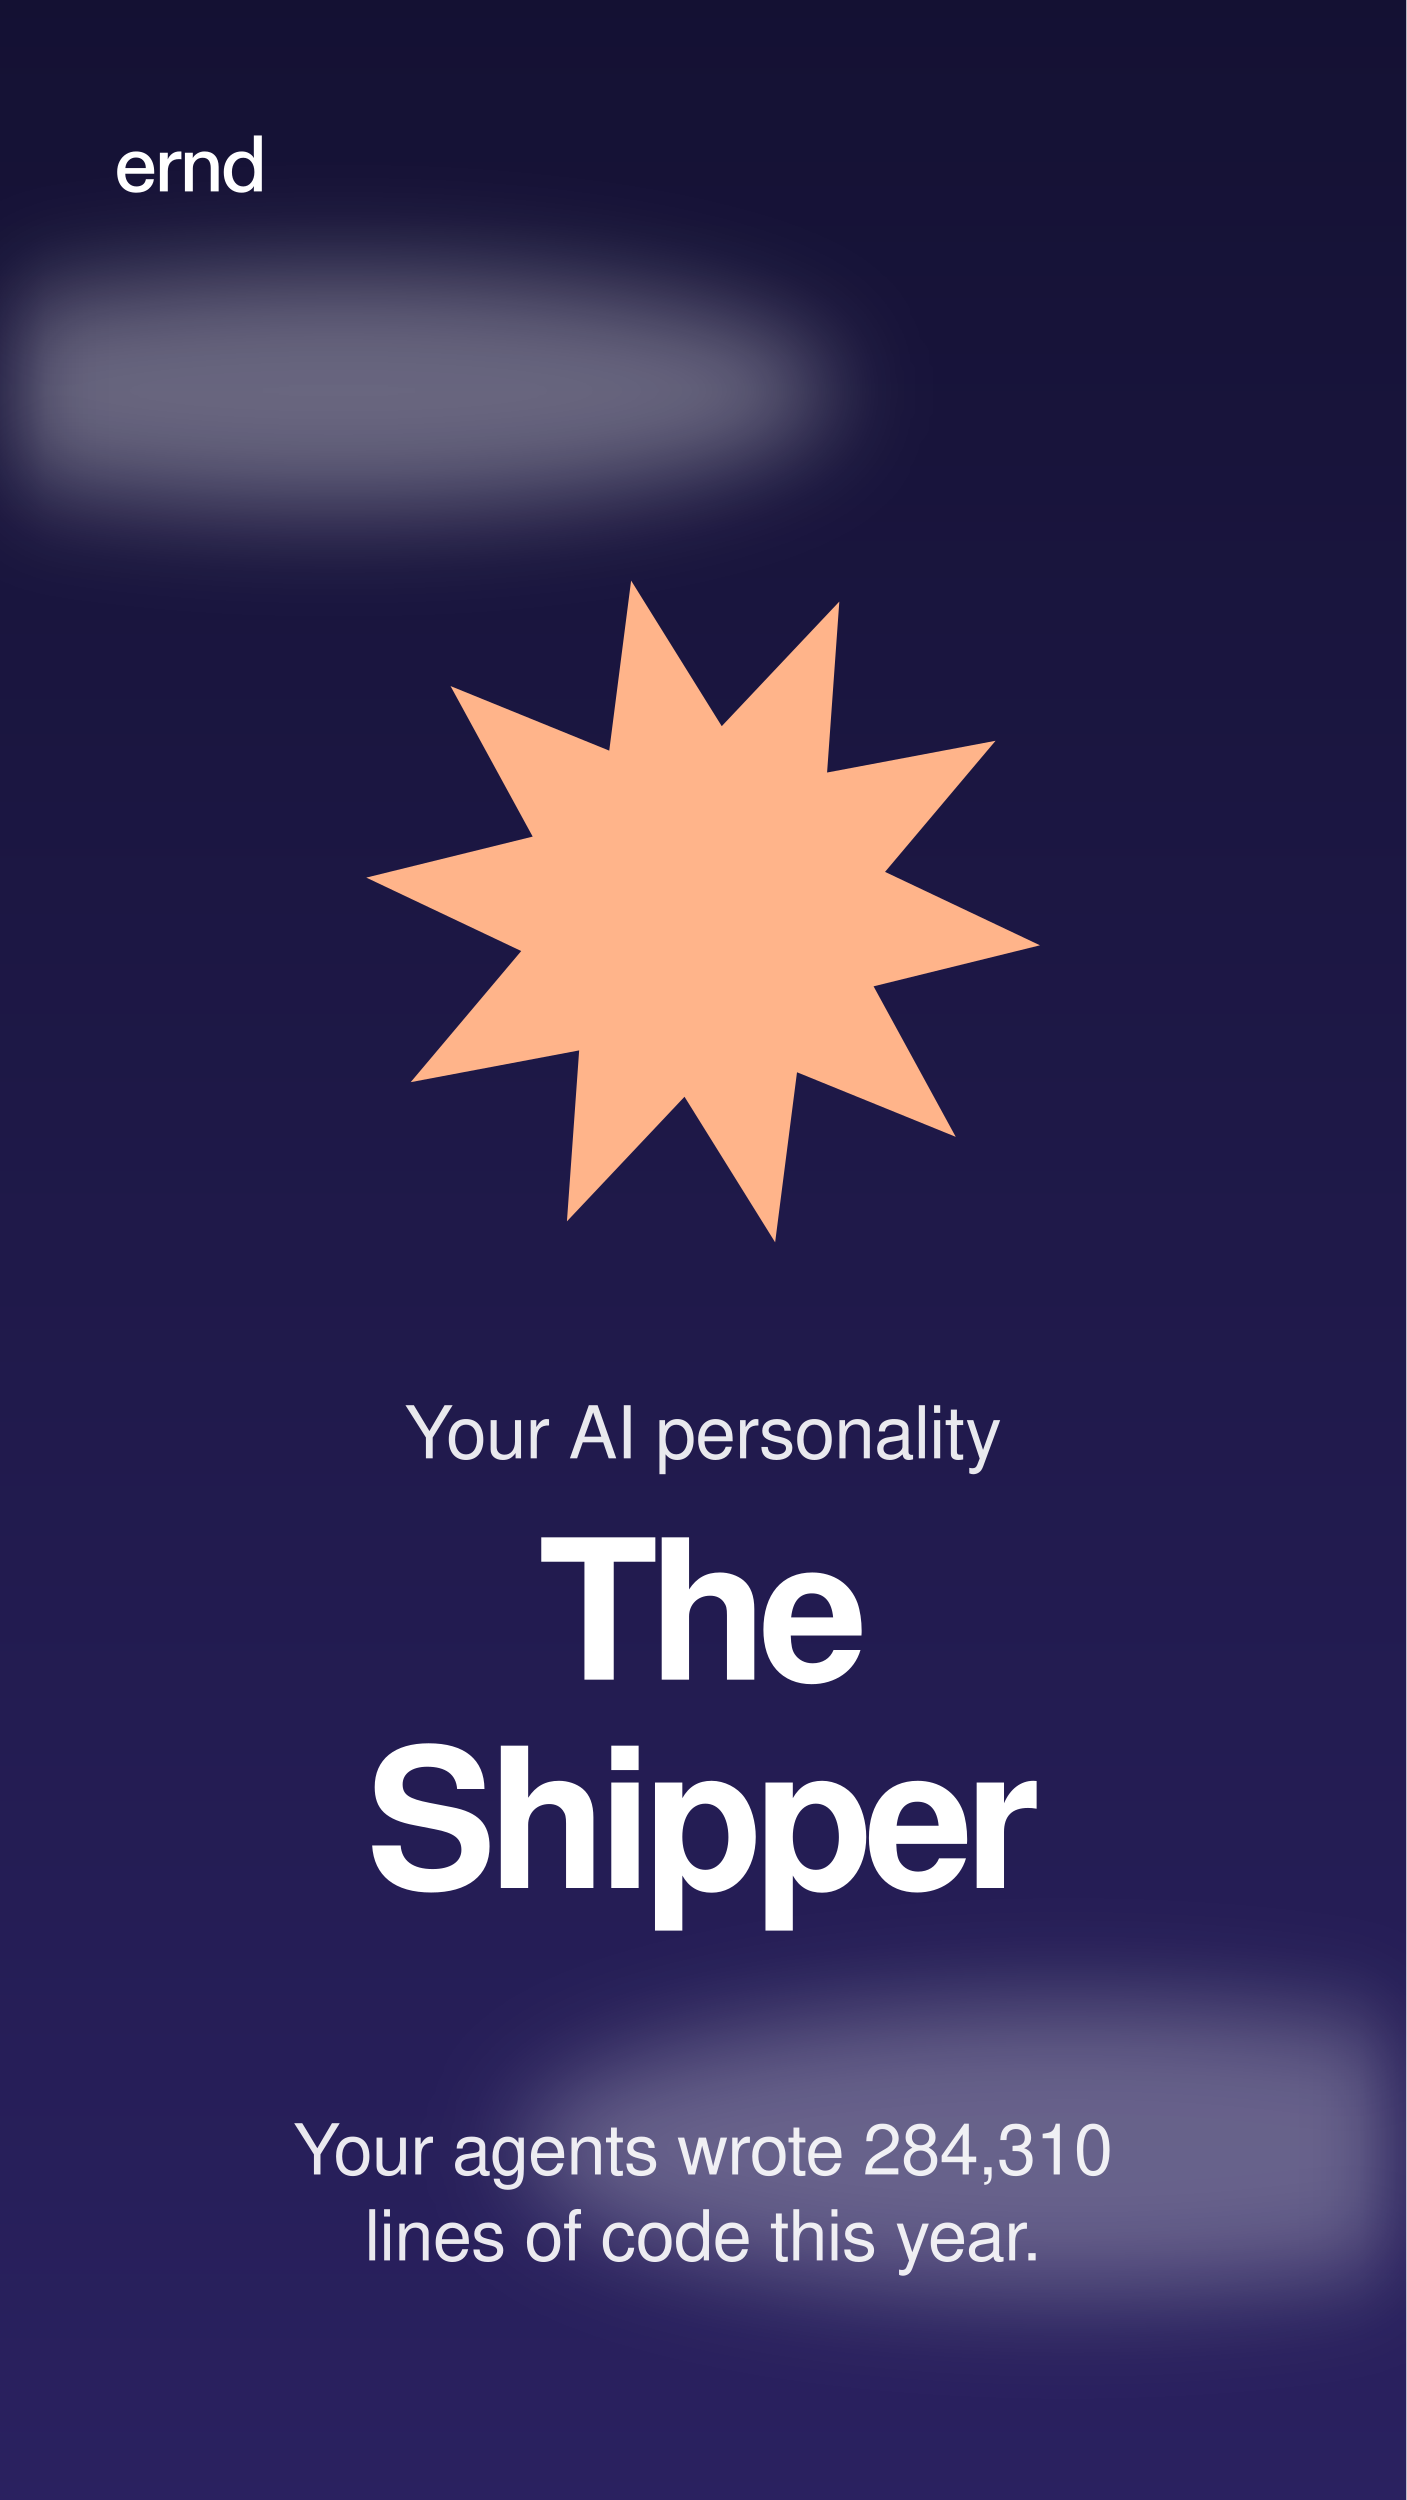
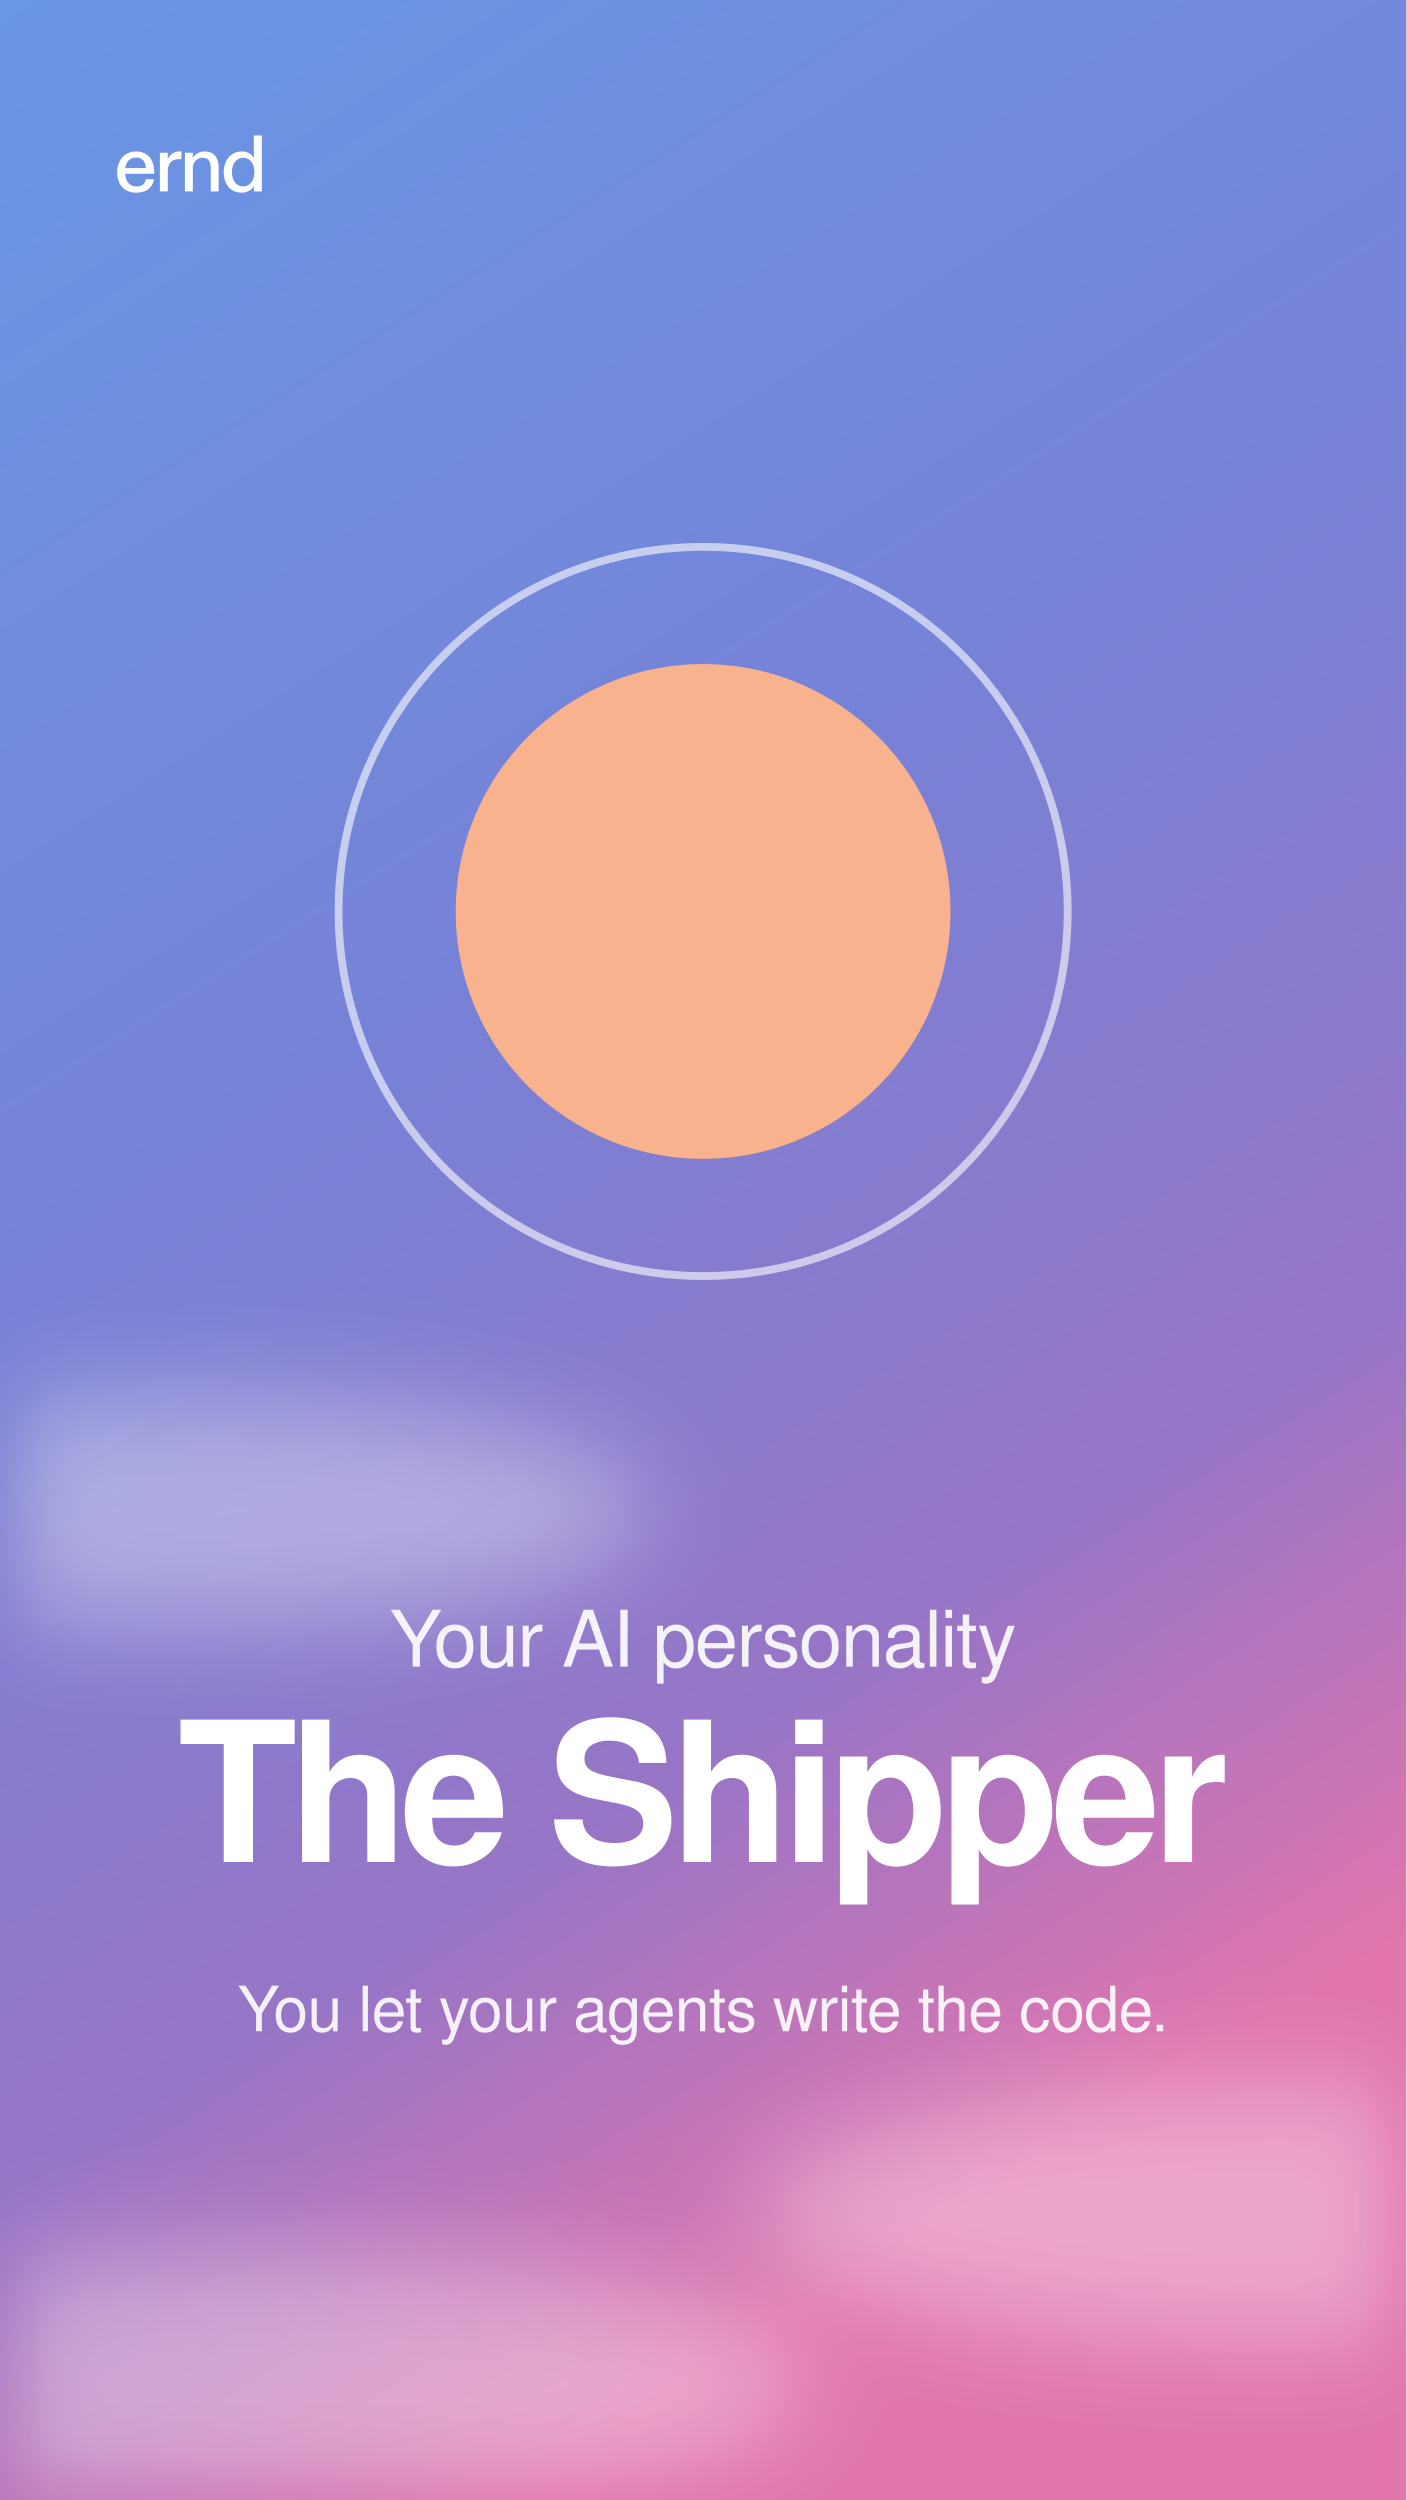
<svg xmlns="http://www.w3.org/2000/svg" width="1080" height="1920" viewBox="0 0 1080 1920">
  <defs>
    <linearGradient id="sky-persona" x1="0" y1="0" x2="0.35" y2="1">
      <stop offset="0" stop-color="#6a97e6" />
      <stop offset="0.45" stop-color="#7682d7" />
      <stop offset="0.78" stop-color="#9775c6" />
      <stop offset="1" stop-color="#e175ae" />
    </linearGradient>
    <linearGradient id="dusk-persona" x1="0" y1="0" x2="0" y2="1">
      <stop offset="0" stop-color="#141133" />
      <stop offset="1" stop-color="#2a2160" />
    </linearGradient>
    <linearGradient id="ink-persona" x1="0" y1="0" x2="1" y2="0">
      <stop offset="0" stop-color="#6a97e6" />
      <stop offset="0.5" stop-color="#9775c6" />
      <stop offset="1" stop-color="#e175ae" />
    </linearGradient>
    <filter id="cloud-persona" x="-50%" y="-50%" width="200%" height="200%">
      <feGaussianBlur stdDeviation="38" />
    </filter>
  </defs>
-   <rect width="1080" height="1920" fill="url(#dusk-persona)" />
+   <rect width="1080" height="1920" fill="url(#sky-persona)" />
  <g filter="url(#cloud-persona)">
-     <ellipse cx="260" cy="300" rx="380" ry="90" fill="#fff" opacity="0.35" />
-     <ellipse cx="820" cy="1650" rx="420" ry="110" fill="#fff" opacity="0.3" />
+     <ellipse cx="140" cy="1160" rx="360" ry="90" fill="#fff" opacity="0.35" />
+     <ellipse cx="980" cy="1700" rx="400" ry="100" fill="#fff" opacity="0.35" />
+     <ellipse cx="200" cy="1830" rx="420" ry="100" fill="#fff" opacity="0.35" />
  </g>
-   <polygon points="798.7,726.0 670.9,757.5 734.0,873.1 612.1,823.5 595.3,954.1 525.7,842.3 435.4,938.0 444.8,806.7 315.4,831.1 400.3,730.4 281.3,674.0 409.1,642.5 346.0,526.9 467.9,576.5 484.7,445.9 554.3,557.7 644.6,462.0 635.2,593.3 764.6,568.9 679.7,669.6" fill="#ffb48a" />
+   <circle cx="540" cy="700" r="190" fill="#ffb48a" opacity="0.95" />
+   <circle cx="540" cy="700" r="280" fill="none" stroke="#ffffff" stroke-width="6" opacity="0.6" />
  <g fill="#ffffff" transform="translate(75.84 56.30) scale(4.3564)">
    <path transform="translate(2.686 20.821) scale(0.014096 -0.014096)" d="M40 244Q40 318 70.5 376.5Q101 435 154.5 467.5Q208 500 275 500Q383 500 443.0 430.5Q503 361 503 242V221H141Q142 148 181.0 105.0Q220 62 281 62Q327 62 359.0 84.0Q391 106 399 153H499Q491 80 434.0 32.0Q377 -16 280 -16Q169 -16 104.5 52.0Q40 120 40 244ZM398 292Q398 352 365.0 388.0Q332 424 275 424Q220 424 183.5 387.0Q147 350 142 292Z" />
    <path transform="translate(9.791 20.821) scale(0.014096 -0.014096)" d="M70 0V484H169V457Q169 419 168 401Q187 445 225.0 472.5Q263 500 316 500Q331 500 339 499V401Q328 404 309 404Q242 404 205.5 366.0Q169 328 169 250V0Z" />
    <path transform="translate(14.203 20.821) scale(0.014096 -0.014096)" d="M70 0V484H169V455Q169 431 168 417Q188 453 227.5 476.5Q267 500 316 500Q399 500 445.5 448.5Q492 397 492 306V0H393V292Q393 421 292 421Q237 421 203.0 383.0Q169 345 169 289V0Z" />
    <path transform="translate(21.476 20.821) scale(0.014096 -0.014096)" d="M40 241Q40 318 69.0 377.0Q98 436 149.0 468.0Q200 500 264 500Q319 500 358.5 476.0Q398 452 418 417Q416 432 416 460V700H516V0H416V25Q416 54 418 67Q399 32 358.0 8.0Q317 -16 262 -16Q198 -16 147.5 14.0Q97 44 68.5 102.0Q40 160 40 241ZM423 242Q423 323 384.0 372.0Q345 421 283 421Q221 421 181.5 371.5Q142 322 142 242Q142 161 181.0 111.5Q220 62 283 62Q344 62 383.5 111.5Q423 161 423 242Z" />
  </g>
-   <text x="540" y="1120" font-family="'ABC Diatype', 'Avenir Next', 'Segoe UI', 'Helvetica Neue', Helvetica, Arial, sans-serif" font-size="56" font-weight="500" fill="#ffffff" text-anchor="middle" letter-spacing="-0.6" opacity="0.9">Your AI personality</text>
-   <text x="540" y="1290" font-family="'ABC Diatype', 'Avenir Next', 'Segoe UI', 'Helvetica Neue', Helvetica, Arial, sans-serif" font-size="150" font-weight="700" fill="#ffffff" text-anchor="middle" letter-spacing="-6.8">The</text>
-   <text x="540" y="1450" font-family="'ABC Diatype', 'Avenir Next', 'Segoe UI', 'Helvetica Neue', Helvetica, Arial, sans-serif" font-size="150" font-weight="700" fill="#ffffff" text-anchor="middle" letter-spacing="-6.8">Shipper</text>
-   <text x="540" y="1670" font-family="'ABC Diatype', 'Avenir Next', 'Segoe UI', 'Helvetica Neue', Helvetica, Arial, sans-serif" font-size="54" font-weight="500" fill="#ffffff" text-anchor="middle" letter-spacing="-0.5" opacity="0.9">Your agents wrote 284,310</text>
-   <text x="540" y="1736" font-family="'ABC Diatype', 'Avenir Next', 'Segoe UI', 'Helvetica Neue', Helvetica, Arial, sans-serif" font-size="54" font-weight="500" fill="#ffffff" text-anchor="middle" letter-spacing="-0.5" opacity="0.9">lines of code this year.</text>
+   <text x="540" y="1430" font-family="'ABC Diatype', 'Helvetica Neue', Helvetica, Arial, sans-serif" font-size="150" font-weight="700" fill="#ffffff" text-anchor="middle" letter-spacing="-6.00">The Shipper</text>
+   <text x="540" y="1280" font-family="'ABC Diatype', 'Helvetica Neue', Helvetica, Arial, sans-serif" font-size="60" font-weight="500" fill="#ffffff" text-anchor="middle" letter-spacing="-1.20" opacity="0.9">Your AI personality</text>
+   <text x="540" y="1560" font-family="'ABC Diatype', 'Helvetica Neue', Helvetica, Arial, sans-serif" font-size="48" font-weight="500" fill="#ffffff" text-anchor="middle" letter-spacing="-0.48" opacity="0.9">You let your agents write the code.</text>
</svg>
